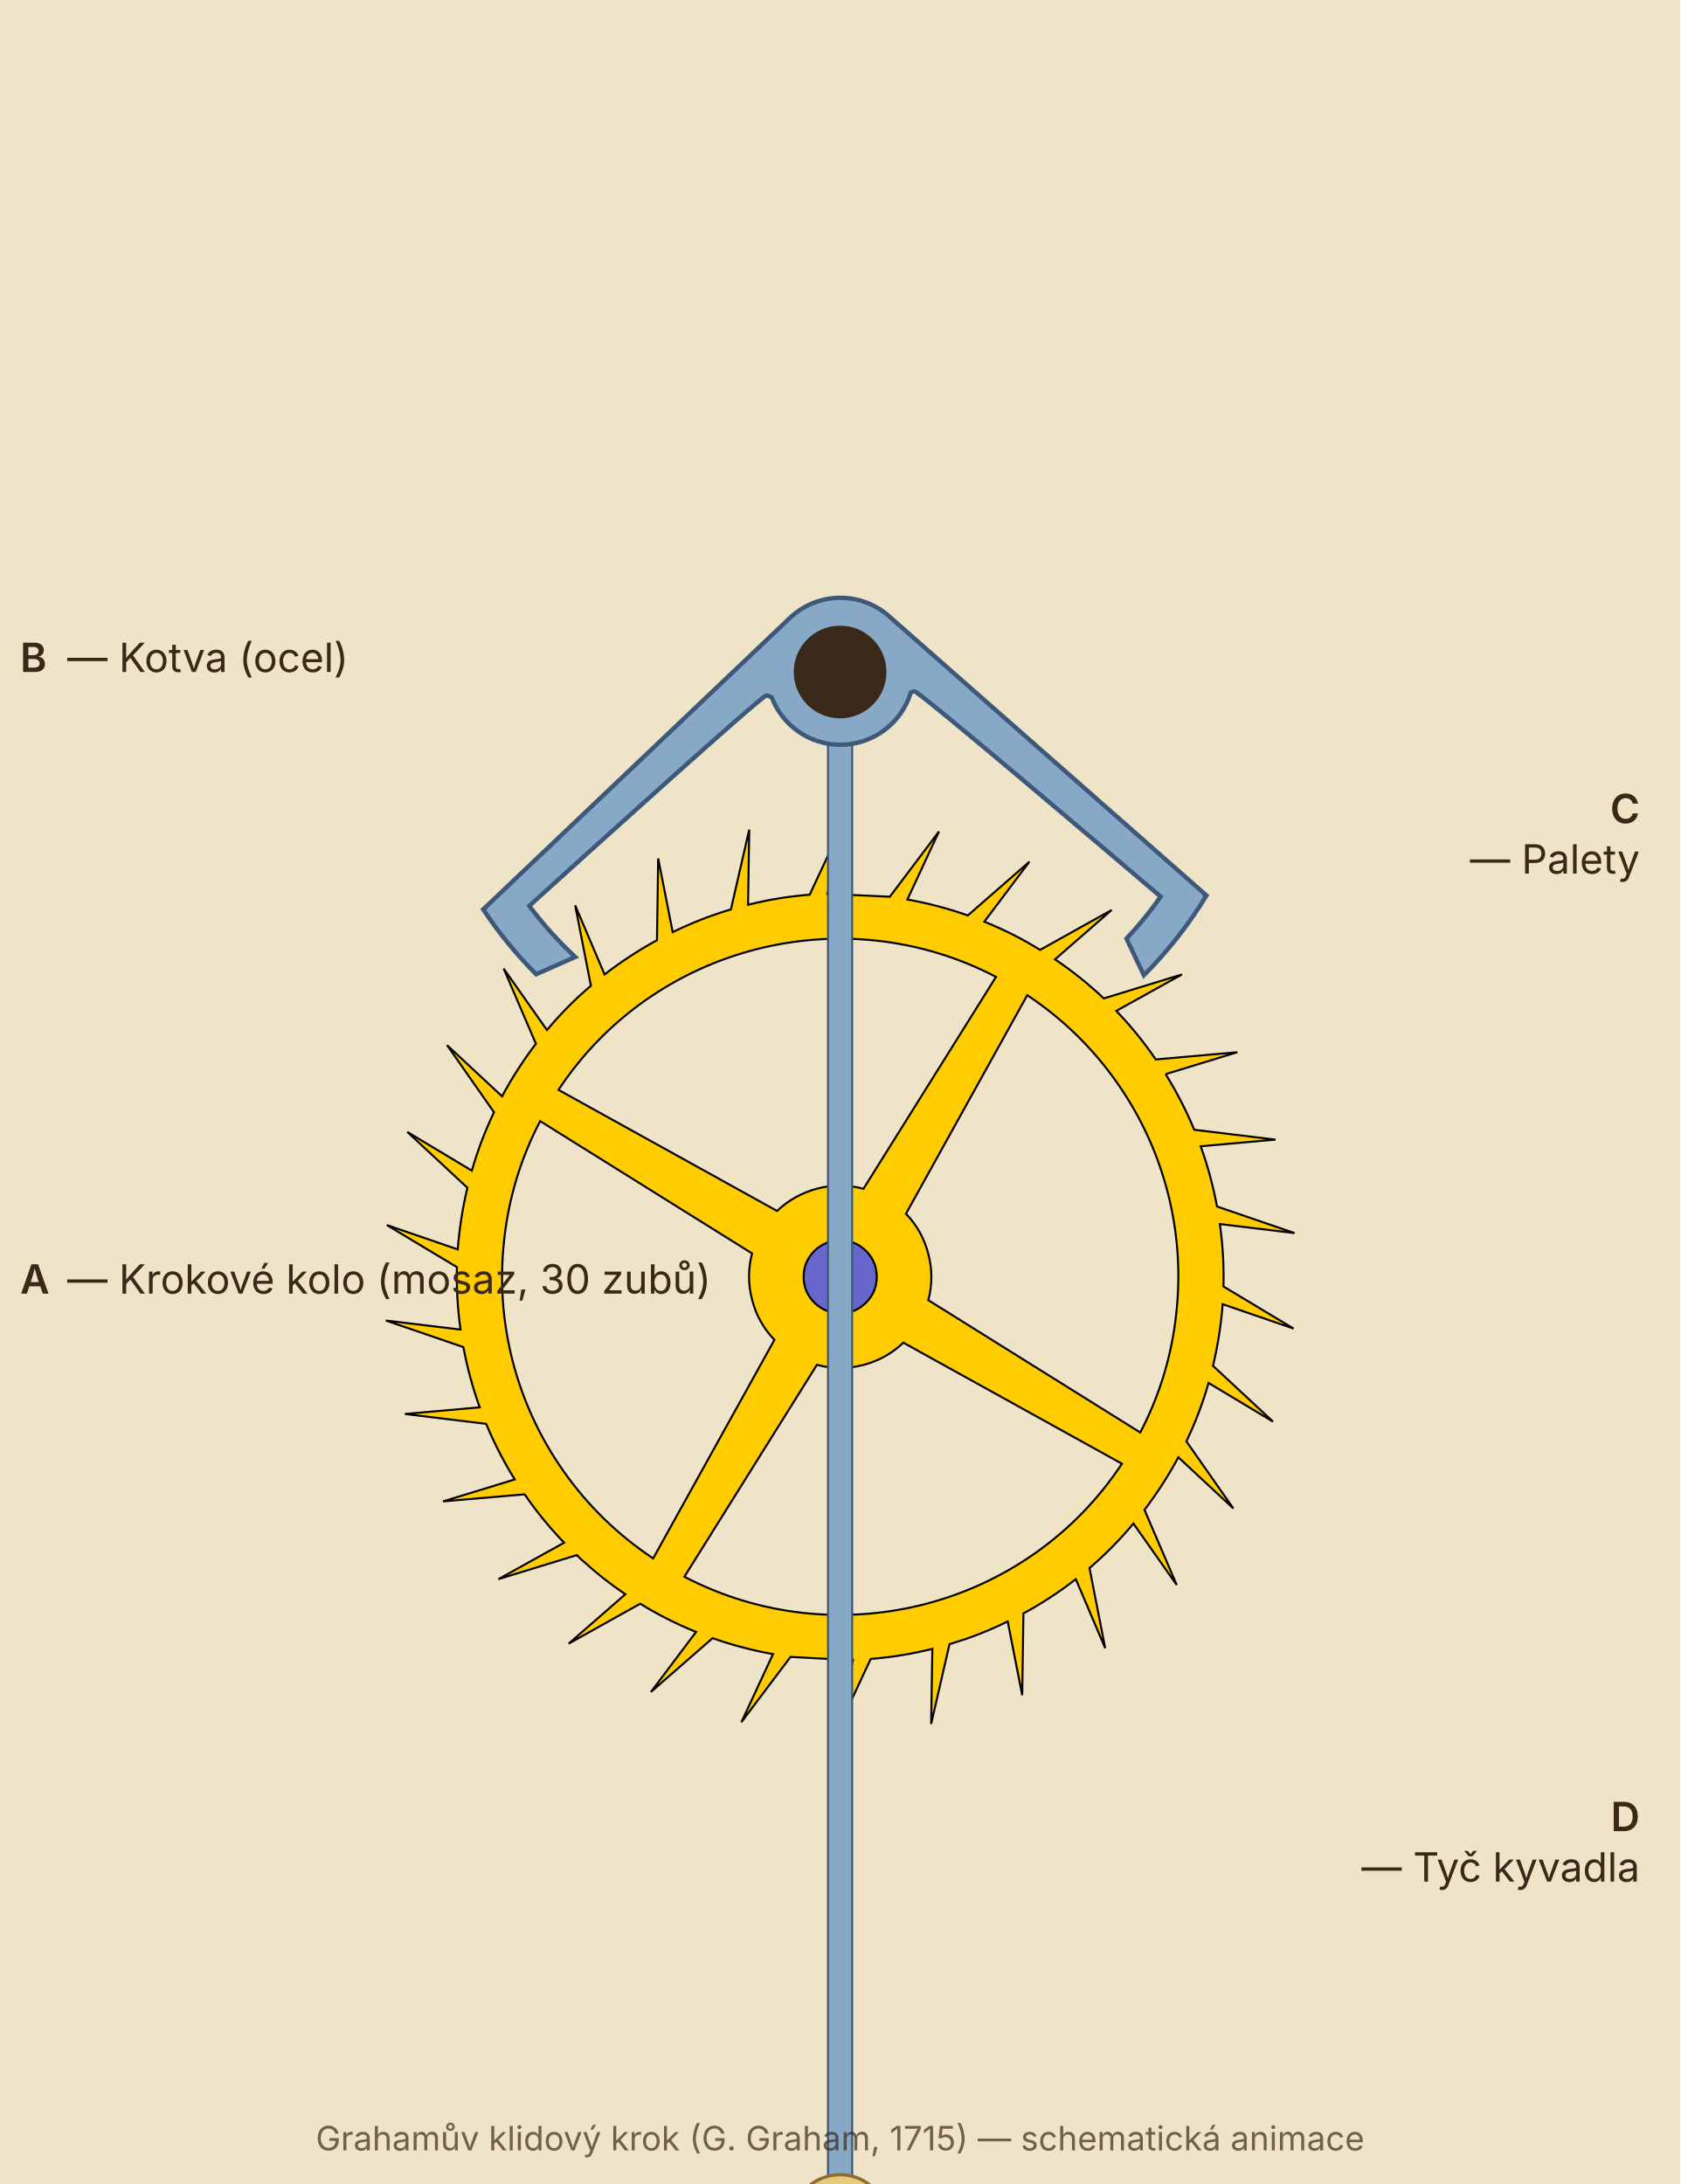
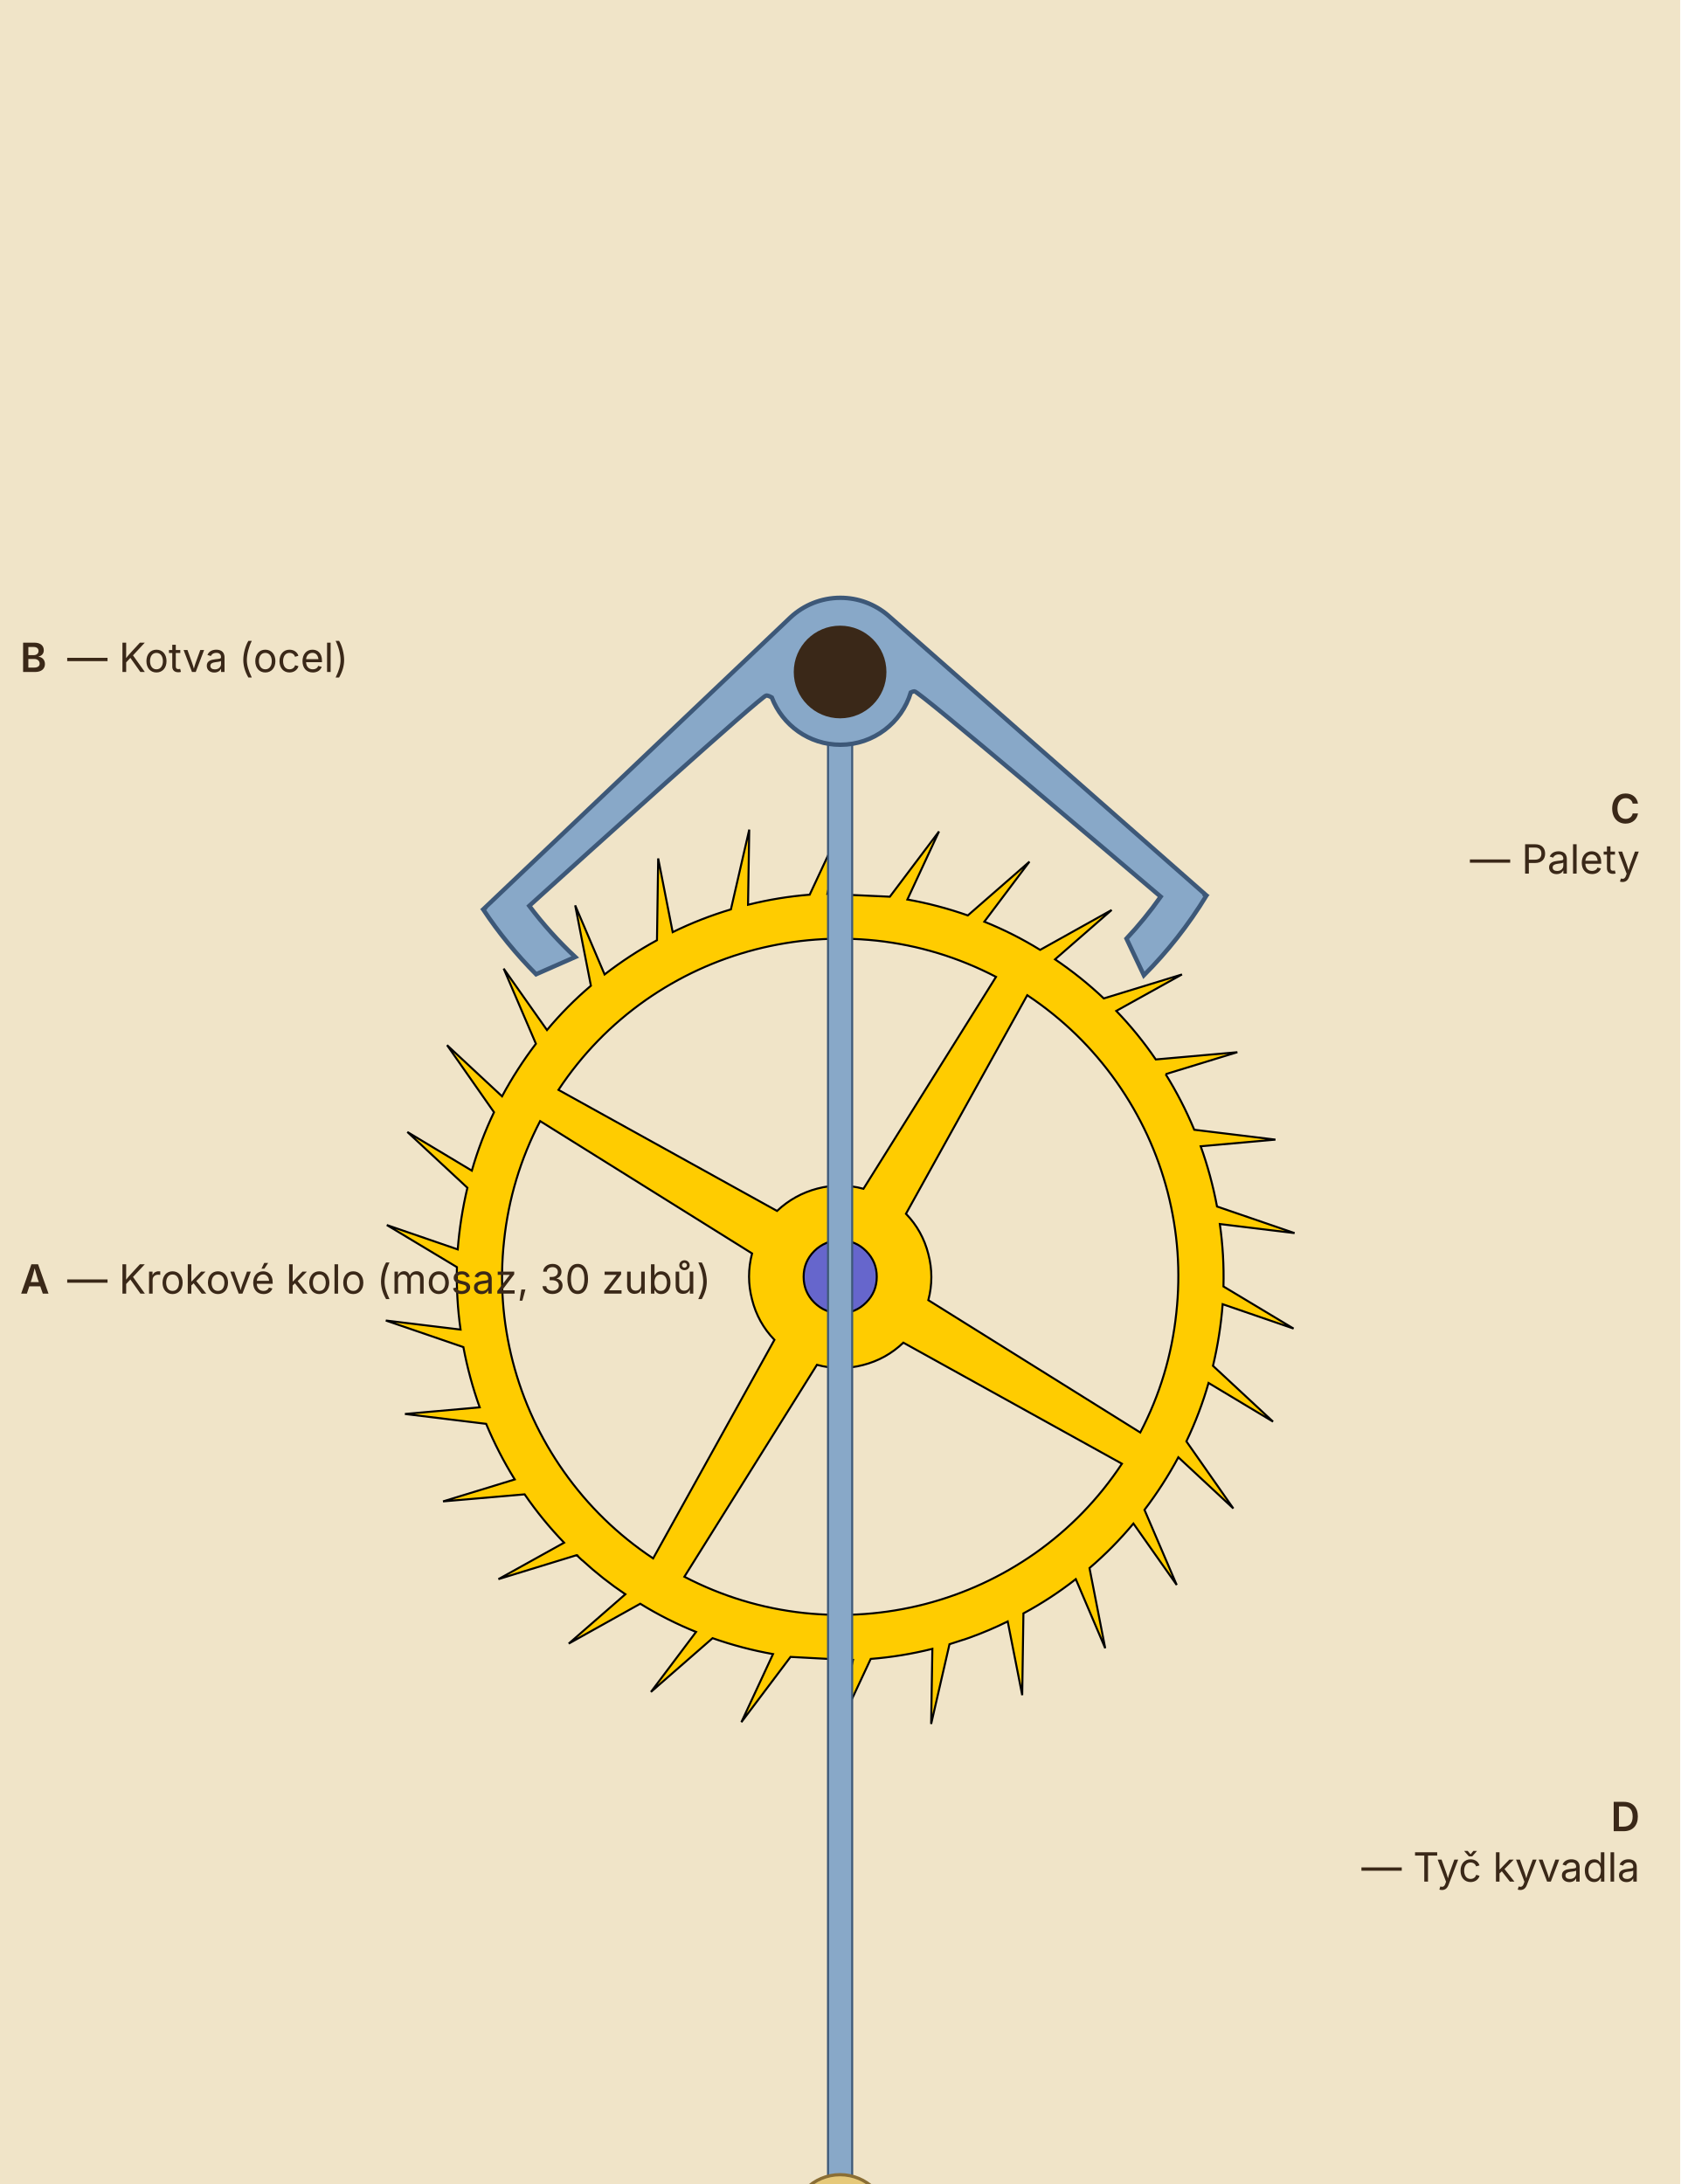
<svg xmlns="http://www.w3.org/2000/svg" viewBox="0 0 500 650" width="500" height="650" preserveAspectRatio="xMidYMid meet" role="img" aria-labelledby="title desc">
  <rect x="0" y="0" width="500" height="650" fill="#F0E4C8" />
  <g>
    <animateTransform attributeName="transform" type="rotate" values="0 250 380; 0 250 380; 12 250 380; 12 250 380; 24 250 380; 24 250 380; 36 250 380; 36 250 380; 48 250 380; 48 250 380; 60 250 380; 60 250 380; 72 250 380; 72 250 380; 84 250 380; 84 250 380; 96 250 380; 96 250 380; 108 250 380; 108 250 380; 120 250 380; 120 250 380; 132 250 380; 132 250 380; 144 250 380; 144 250 380; 156 250 380; 156 250 380; 168 250 380; 168 250 380; 180 250 380; 180 250 380; 192 250 380; 192 250 380; 204 250 380; 204 250 380; 216 250 380; 216 250 380; 228 250 380; 228 250 380; 240 250 380; 240 250 380; 252 250 380; 252 250 380; 264 250 380; 264 250 380; 276 250 380; 276 250 380; 288 250 380; 288 250 380; 300 250 380; 300 250 380; 312 250 380; 312 250 380; 324 250 380; 324 250 380; 336 250 380; 336 250 380; 348 250 380; 348 250 380; 360 250 380; 360 250 380" keyTimes="0; 0.016; 0.018; 0.049; 0.051; 0.083; 0.084; 0.116; 0.117; 0.149; 0.151; 0.182; 0.184; 0.216; 0.217; 0.249; 0.251; 0.282; 0.284; 0.316; 0.318; 0.349; 0.351; 0.383; 0.384; 0.416; 0.417; 0.449; 0.451; 0.482; 0.484; 0.516; 0.517; 0.549; 0.551; 0.583; 0.584; 0.616; 0.618; 0.649; 0.651; 0.682; 0.684; 0.716; 0.718; 0.749; 0.751; 0.782; 0.784; 0.816; 0.818; 0.849; 0.851; 0.882; 0.884; 0.916; 0.917; 0.949; 0.951; 0.983; 0.984; 1" calcMode="linear" dur="60s" begin="0s" repeatCount="indefinite" />
    <g transform="translate(250, 380) scale(1.199)">
      <path d="M80.8 -50.3 Q84.9 -43.7 87.9 -36.5 L108.05 -34.05 89.5 -32.4 Q92.1 -25.15 93.55 -17.45 L112.8 -10.85 94.25 -13.1 Q95.35 -5.4 95.15 2.4 L112.55 12.85 94.95 6.8 Q94.35 14.55 92.55 22.1 L107.45 35.95 91.45 26.35 Q89.3 33.85 85.95 40.85 L97.6 57.5 83.95 44.8 Q80.3 51.6 75.55 57.85 L83.55 76.5 72.8 61.25 Q67.8 67.25 61.9 72.3 L65.8 92.2 58.5 75.05 Q52.3 79.9 45.5 83.55 L45.2 103.85 41.6 85.55 Q37.05 87.8 32.2 89.55 L30.75 90.05 30.55 90.1 27.15 91.2 22.6 111.0 22.9 92.35 Q15.3 94.25 7.6 94.85 L-1.0 113.25 3.2 95.1 3.1 95.1 1.75 95.1 -12.3 94.35 -24.5 110.55 -16.65 93.65 Q-24.25 92.3 -31.65 89.7 L-46.95 103.05 -35.75 88.15 Q-43.05 85.2 -49.6 81.15 L-67.35 91.05 -53.3 78.8 Q-58.95 75.0 -63.95 70.4 L-64.1 70.3 -64.2 70.2 -65.05 69.4 -65.05 69.35 -65.25 69.25 -65.25 69.2 -65.3 69.2 -65.3 69.15 -65.35 69.15 -65.4 69.1 -84.8 75.05 -68.5 66.0 Q-73.9 60.4 -78.3 54.0 L-98.55 55.75 -80.75 50.3 Q-84.85 43.7 -87.85 36.5 L-108.0 34.05 -89.45 32.4 Q-92.05 25.15 -93.5 17.45 L-112.75 10.85 -94.2 13.1 Q-95.3 5.4 -95.1 -2.4 L-112.5 -12.85 -94.9 -6.8 Q-94.3 -14.55 -92.5 -22.1 L-107.4 -35.95 -91.4 -26.35 Q-89.25 -33.85 -85.9 -40.85 L-97.55 -57.5 -83.9 -44.8 Q-80.25 -51.6 -75.5 -57.85 L-83.5 -76.5 -72.75 -61.25 Q-67.75 -67.25 -61.85 -72.25 L-65.75 -92.2 -58.45 -75.05 Q-52.25 -79.85 -45.45 -83.55 L-45.15 -103.85 -41.55 -85.55 Q-34.5 -89.0 -27.1 -91.2 L-22.55 -111.0 -22.85 -92.35 Q-15.25 -94.25 -7.55 -94.85 L1.05 -113.25 -3.15 -95.05 12.35 -94.35 24.55 -110.55 16.7 -93.65 Q24.3 -92.3 31.7 -89.7 L47.0 -103.05 35.8 -88.15 Q43.1 -85.2 49.65 -81.15 L67.4 -91.05 53.35 -78.8 Q59.85 -74.4 65.45 -69.1 L84.85 -75.05 68.55 -66.0 Q73.95 -60.4 78.35 -53.95 L98.6 -55.75 80.8 -50.3 M81.3 -21.0 Q77.45 -35.8 68.65 -48.3 59.6 -61.15 46.45 -69.9 L16.35 -15.65 Q20.45 -11.4 21.9 -5.65 23.4 0.05 21.9 5.8 L74.5 38.65 Q81.8 24.65 83.45 8.95 85.1 -6.2 81.3 -21.0 M-21.0 -81.25 Q-35.8 -77.4 -48.3 -68.65 -61.15 -59.6 -69.9 -46.4 L-15.65 -16.35 Q-11.35 -20.4 -5.65 -21.9 0.1 -23.4 5.8 -21.85 L38.7 -74.45 Q24.65 -81.75 9.0 -83.45 -6.15 -85.05 -21.0 -81.25 M5.7 21.9 Q-0.05 23.4 -5.75 21.85 L-38.65 74.45 Q-24.6 81.75 -8.95 83.45 6.2 85.05 21.05 81.25 35.85 77.4 48.35 68.65 61.2 59.6 69.95 46.4 L15.7 16.35 Q11.4 20.45 5.7 21.9 M-83.4 -8.95 Q-85.05 6.2 -81.25 21.0 -77.4 35.8 -68.6 48.3 -59.55 61.15 -46.4 69.9 L-16.3 15.65 Q-20.4 11.4 -21.85 5.65 -23.35 -0.05 -21.85 -5.8 L-74.45 -38.65 Q-81.75 -24.6 -83.4 -8.95" fill="#ffcc00" stroke="#000" stroke-width="0.5" />
      <path d="M0.05 -9.05 Q3.8 -9.05 6.45 -6.4 9.1 -3.75 9.1 0.0 9.1 3.75 6.45 6.4 3.8 9.05 0.05 9.05 -3.7 9.05 -6.4 6.4 -9.05 3.75 -9.05 0.0 -9.05 -3.75 -6.4 -6.4 -3.7 -9.05 0.05 -9.05" fill="#6666cc" stroke="#000" stroke-width="0.5" />
    </g>
  </g>
  <g>
    <animateTransform attributeName="transform" type="rotate" values="2 250 200; -2 250 200; 2 250 200" keyTimes="0; 0.5; 1" calcMode="spline" keySplines="0.4 0 0.6 1; 0.4 0 0.6 1" dur="4s" repeatCount="indefinite" />
    <g transform="translate(250, 200) scale(1.199)">
      <rect x="-3" y="0" width="6" height="380" fill="#88A8C8" stroke="#3D5878" stroke-width="0.5" />
      <circle cx="0" cy="385" r="12" fill="#E6C97A" stroke="#8A6E35" stroke-width="0.8" />
      <circle cx="0" cy="385" r="4" fill="#8A6E35" />
      <g transform="scale(0.438) translate(-242, -42.7)">
        <path d="m 242.17,0.65 c -10.892,0 -20.798,4.186 -28.219,11.031 L 39.982,177.025 l 0.094,0.062 -0.281,0.219 c 8.776,13.22 18.825,25.485 29.938,36.688 L 91.92,204.213 C 82.416,195.352 73.686,185.667 65.857,175.244 96.521,147.473 197.666,56.025 200.17,56.025 c 0.956,0 2.06,0.494 3.125,1.125 5.989,15.65 21.119,26.781 38.875,26.781 18.825,0 34.753,-12.51 39.906,-29.656 0.709,-0.355 1.421,-0.602 2.062,-0.625 2.565,-0.092 111.437,92.461 139.531,116.375 -5.985,8.478 -12.464,16.403 -19.375,23.781 l 9.844,20.781 c 13.275,-13.323 25.214,-28.391 35.438,-45.156 l -0.312,-0.188 0.125,-0.094 L 268.857,10.338 C 261.63,4.295 252.327,0.65 242.17,0.65 z" fill="#88A8C8" stroke="#3D5878" stroke-width="1.3" vector-effect="non-scaling-stroke" />
      </g>
      <circle cx="0" cy="0" r="11.5" fill="#3A2818" stroke="none" />
    </g>
  </g>
  <style>
    .lab { font: 400 12px 'Inter', sans-serif; fill: #3A2818; }
    .labn { font: 600 12px 'Inter', sans-serif; fill: #3A2818; }
    .att { font: 400 10px 'Inter', sans-serif; fill: #3A2818; opacity: 0.7; }
  </style>
  <text x="6" y="385" class="labn">A</text>
  <text x="20" y="385" class="lab">— Krokové kolo (mosaz, 30 zubů)</text>
  <text x="6" y="200" class="labn">B</text>
  <text x="20" y="200" class="lab">— Kotva (ocel)</text>
  <text x="488" y="245" class="labn" text-anchor="end">C</text>
  <text x="488" y="260" class="lab" text-anchor="end">— Palety</text>
  <text x="488" y="545" class="labn" text-anchor="end">D</text>
  <text x="488" y="560" class="lab" text-anchor="end">— Tyč kyvadla</text>
-   <text x="250" y="640" text-anchor="middle" class="att">
-     Grahamův klidový krok (G. Graham, 1715) — schematická animace
-   </text>
</svg>
